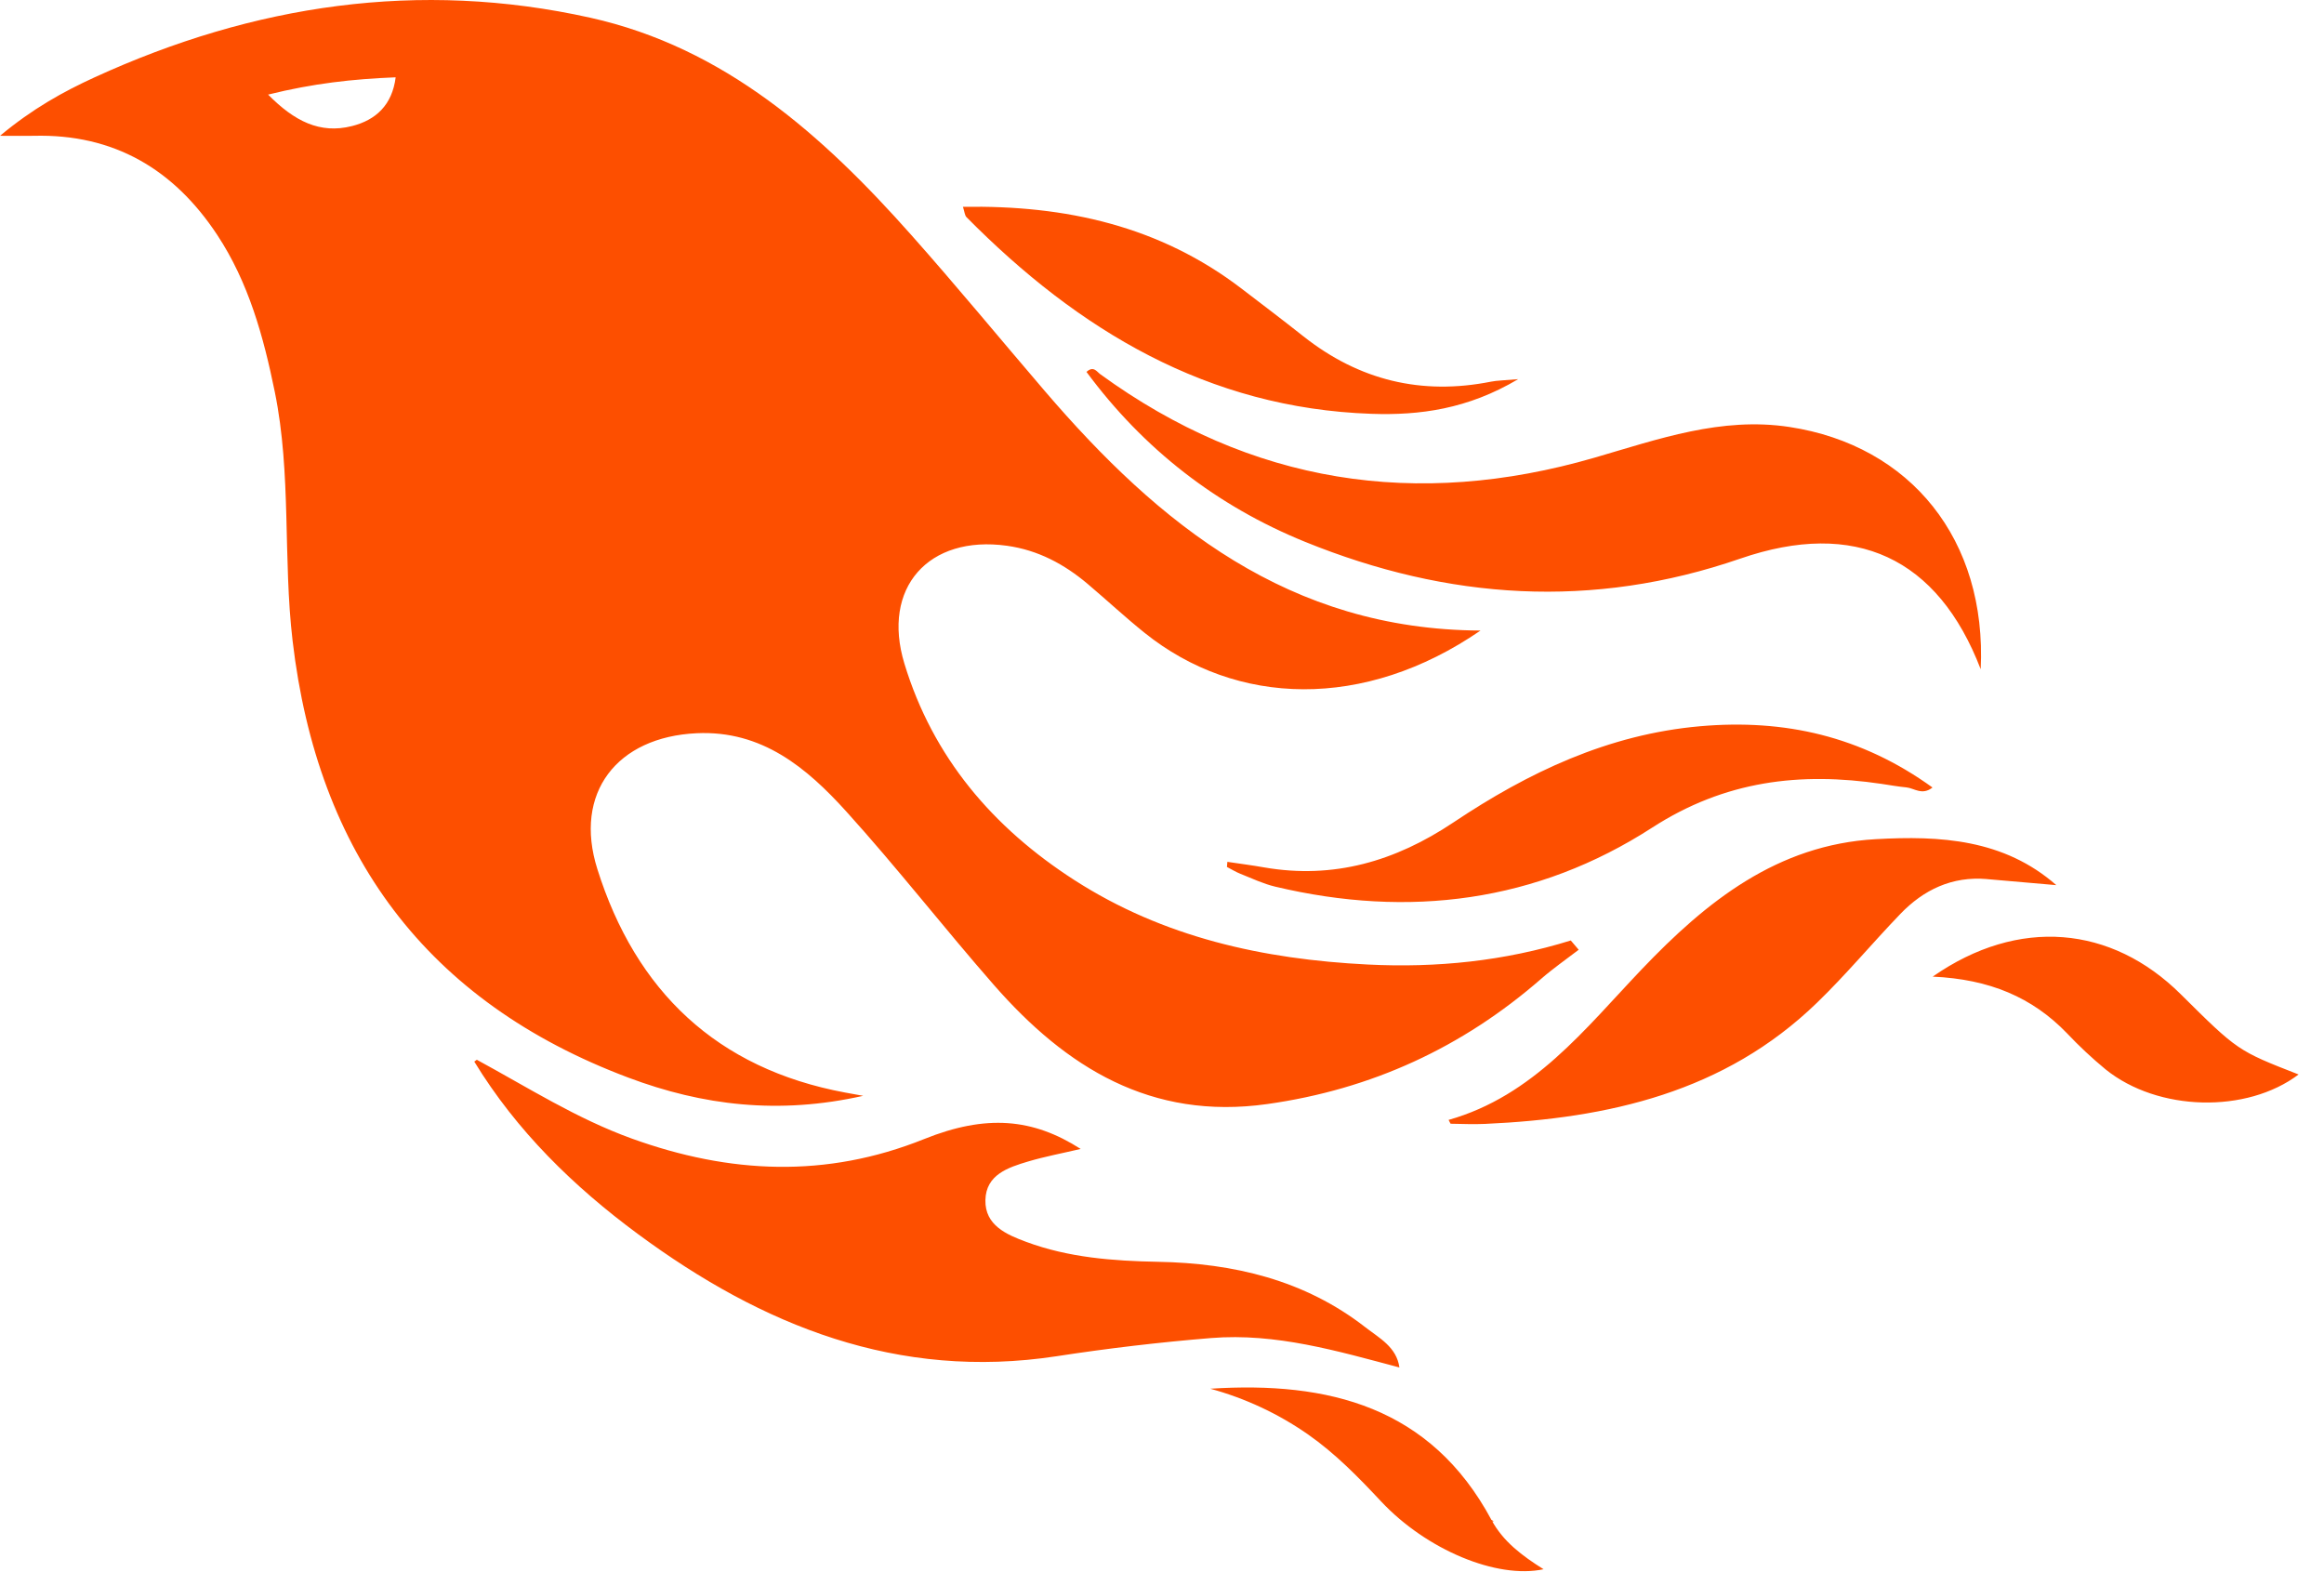
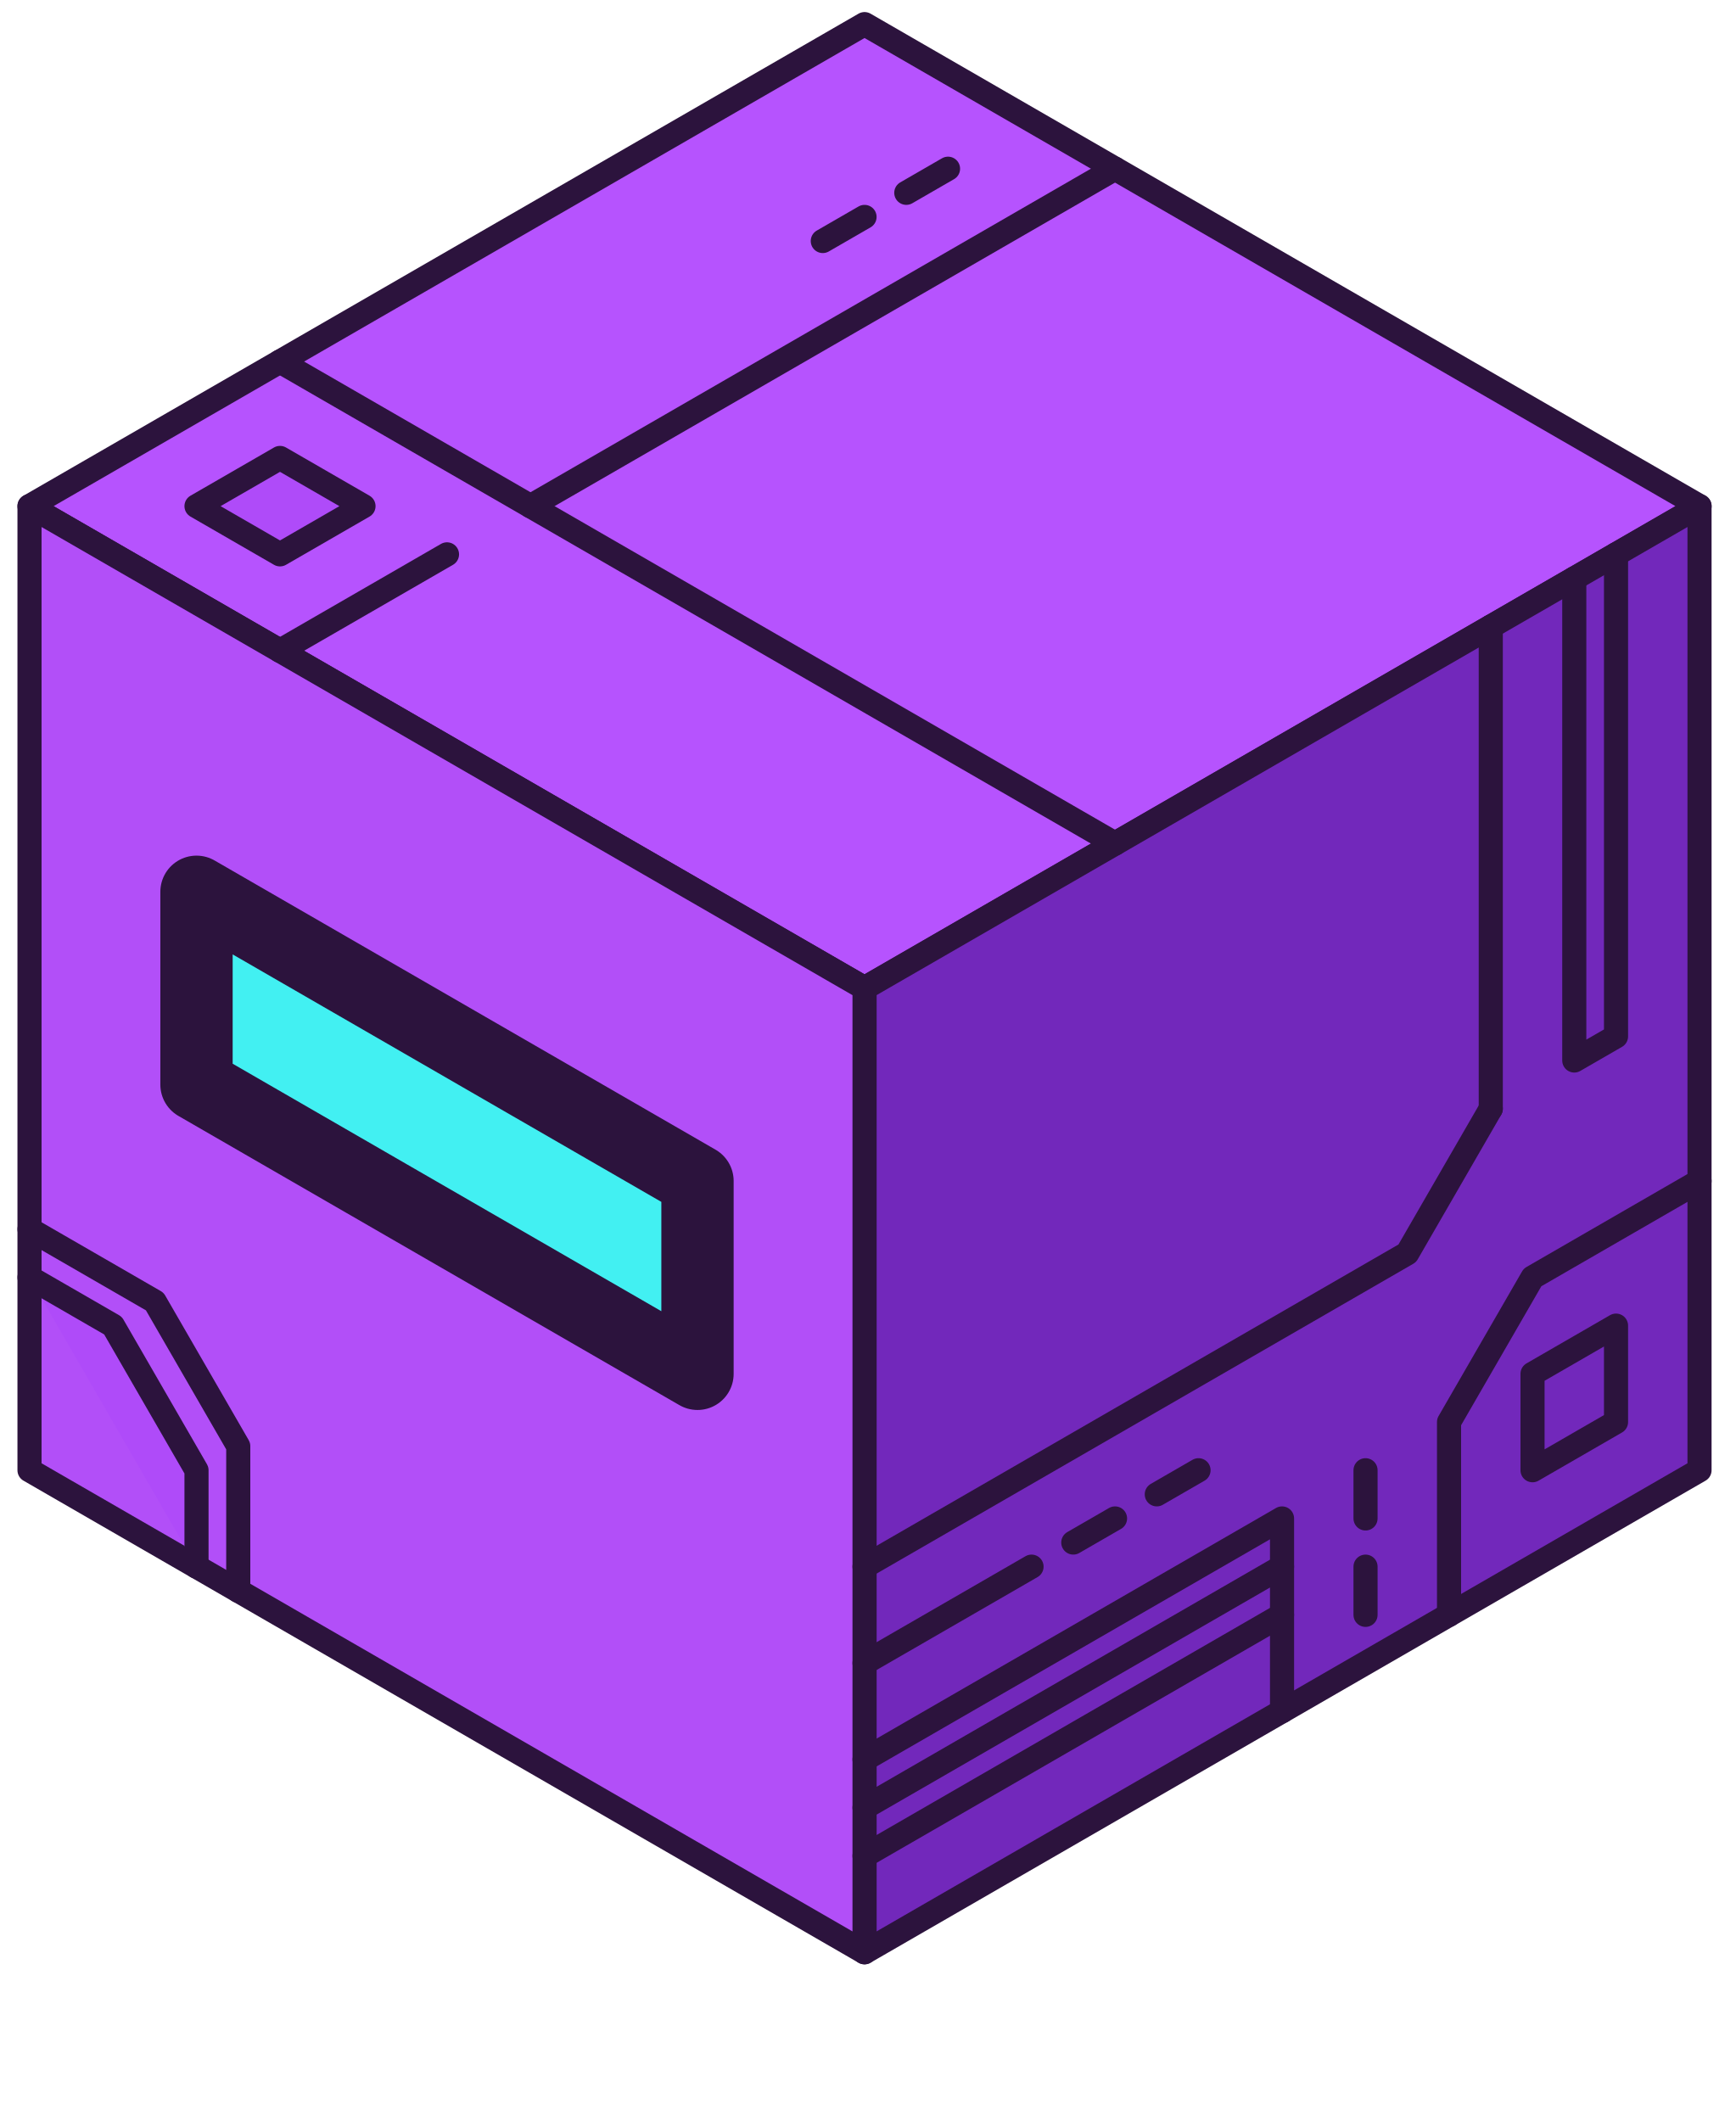
- <svg xmlns="http://www.w3.org/2000/svg" viewBox="0 0 71 48" fill="currentColor" aria-hidden="true">
-   <path d="m26.371 33.477-.552-.1c-3.92-.729-6.397-3.1-7.57-6.829-.733-2.324.597-4.035 3.035-4.148 1.995-.092 3.362 1.055 4.57 2.39 1.557 1.72 2.984 3.558 4.514 5.305 2.202 2.515 4.797 4.134 8.347 3.634 3.183-.448 5.958-1.725 8.371-3.828.363-.316.761-.592 1.144-.886l-.241-.284c-2.027.63-4.093.841-6.205.735-3.195-.16-6.24-.828-8.964-2.582-2.486-1.601-4.319-3.746-5.19-6.611-.704-2.315.736-3.934 3.135-3.6.948.133 1.746.56 2.463 1.165.583.493 1.143 1.015 1.738 1.493 2.8 2.25 6.712 2.375 10.265-.068-5.842-.026-9.817-3.24-13.308-7.313-1.366-1.594-2.7-3.216-4.095-4.785-2.698-3.036-5.692-5.71-9.79-6.623C12.8-.623 7.745.14 2.893 2.361 1.926 2.804.997 3.319 0 4.149c.494 0 .763.006 1.032 0 2.446-.064 4.28 1.023 5.602 3.024.962 1.457 1.415 3.104 1.761 4.798.513 2.515.247 5.078.544 7.605.761 6.494 4.08 11.026 10.26 13.346 2.267.852 4.591 1.135 7.172.555ZM10.751 3.852c-.976.246-1.756-.148-2.56-.962 1.377-.343 2.592-.476 3.897-.528-.107.848-.607 1.306-1.336 1.49Zm32.002 37.924c-.085-.626-.62-.901-1.04-1.228-1.857-1.446-4.03-1.958-6.333-2-1.375-.026-2.735-.128-4.031-.61-.595-.22-1.26-.505-1.244-1.272.015-.78.693-1 1.31-1.184.505-.15 1.026-.247 1.6-.382-1.46-.936-2.886-1.065-4.787-.3-2.993 1.202-5.943 1.06-8.926-.017-1.684-.608-3.179-1.563-4.735-2.408l-.077.057c1.29 2.115 3.034 3.817 5.004 5.271 3.793 2.8 7.936 4.471 12.784 3.73A66.714 66.714 0 0 1 37 40.877c1.98-.16 3.866.398 5.753.899Zm-9.14-30.345c-.105-.076-.206-.266-.42-.069 1.745 2.36 3.985 4.098 6.683 5.193 4.354 1.767 8.773 2.07 13.293.51 3.51-1.21 6.033-.028 7.343 3.38.19-3.955-2.137-6.837-5.843-7.401-2.084-.318-4.01.373-5.962.94-5.434 1.575-10.485.798-15.094-2.553Zm27.085 15.425c.708.059 1.416.123 2.124.185-1.6-1.405-3.55-1.517-5.523-1.404-3.003.17-5.167 1.903-7.14 3.972-1.739 1.824-3.31 3.87-5.903 4.604.043.078.054.117.066.117.35.005.699.021 1.047.005 3.768-.17 7.317-.965 10.14-3.7.89-.86 1.685-1.817 2.544-2.71.716-.746 1.584-1.159 2.645-1.07Zm-8.753-4.67c-2.812.246-5.254 1.409-7.548 2.943-1.766 1.18-3.654 1.738-5.776 1.37-.374-.066-.75-.114-1.124-.17l-.013.156c.135.07.265.151.405.207.354.14.702.308 1.07.395 4.083.971 7.992.474 11.516-1.803 2.221-1.435 4.521-1.707 7.013-1.336.252.038.503.083.756.107.234.022.479.255.795.003-2.179-1.574-4.526-2.096-7.094-1.872Zm-10.049-9.544c1.475.051 2.943-.142 4.486-1.059-.452.04-.643.04-.827.076-2.126.424-4.033-.04-5.733-1.383-.623-.493-1.257-.974-1.889-1.457-2.503-1.914-5.374-2.555-8.514-2.5.05.154.054.26.108.315 3.417 3.455 7.371 5.836 12.369 6.008Zm24.727 17.731c-2.114-2.097-4.952-2.367-7.578-.537 1.738.078 3.043.632 4.101 1.728a13 13 0 0 0 1.182 1.106c1.6 1.29 4.311 1.352 5.896.155-1.861-.726-1.861-.726-3.601-2.452Zm-21.058 16.06c-1.858-3.46-4.981-4.24-8.59-4.008a9.667 9.667 0 0 1 2.977 1.39c.84.586 1.547 1.311 2.243 2.055 1.38 1.473 3.534 2.376 4.962 2.07-.656-.412-1.238-.848-1.592-1.507Zl-.006.006-.036-.004.021.018.012.053Za.127.127 0 0 0 .015.043c.005.008.038 0 .058-.002Zl-.008.01.005.026.024.014Z" fill="#FD4F00" />
+ <svg xmlns="http://www.w3.org/2000/svg" viewBox="0 0 36 44" version="1.1">
+   <g transform="translate(-73, -127)">
+     <path style="fill:#b653fe;stroke:#2c133d;stroke-width:0.5;stroke-linecap:round;stroke-linejoin:round" d="m 73.612,137.5 17.321,10 17.321,-10 -17.321,-10 z" />
+     <path style="fill:#7228bb;stroke:#2c133d;stroke-width:0.5;stroke-linecap:round;stroke-linejoin:round" d="m 108.253,137.5 v 20 l -17.321,10 v -20 z" />
+     <path style="fill:#b24ff8;stroke:#2c133d;stroke-width:0.5;stroke-linecap:round;stroke-linejoin:round" d="m 73.612,137.5 17.321,10 v 20 l -17.321,-10 z" />
+     <path style="fill:#af4bf9;stroke:#2c133d;stroke-width:0.5;stroke-linecap:round;stroke-linejoin:round" d="m 77.076,137.5 1.732,1 1.732,-1 -1.732,-1 z" />
+     <path style="fill:#af4bf9;stroke:#2c133d;stroke-width:0.5;stroke-linecap:round;stroke-linejoin:round" d="m 78.808,134.5 17.321,10" />
+     <path style="fill:#af4bf9;stroke:#2c133d;stroke-width:0.5;stroke-linecap:round;stroke-linejoin:round" d="m 78.808,140.5 3.464,-2" />
+     <path style="fill:#af4bf9;stroke:#2c133d;stroke-width:0.5;stroke-linecap:round;stroke-linejoin:round" d="m 84.004,137.5 12.124,-7" />
+     <path style="fill:#af4bf9;stroke:#2c133d;stroke-width:0.5;stroke-linecap:round;stroke-linejoin:round" d="M 92.665,130.5 91.799,131" />
+     <path style="fill:#af4bf9;stroke:#2c133d;stroke-width:0.5;stroke-linecap:round;stroke-linejoin:round" d="m 90.933,131.5 -0.866,0.5" />
+     <path style="fill:#af4bf9;stroke:#2c133d;stroke-width:0.5;stroke-linecap:round;stroke-linejoin:round" d="m 73.612,153.5 1.732,1 1.732,3 v 2" />
+     <path style="fill:none;stroke:#2c133d;stroke-width:0.5;stroke-linecap:round;stroke-linejoin:round" d="M 73.612,152.5 76.21,154 l 1.732,3 -10e-7,3" />
+     <path style="fill:#42f0f2;stroke:#2c133d;stroke-width:1.5;stroke-linecap:round;stroke-linejoin:round" d="m 77.076,145.5 v 4 l 10.392,6 v -4 z" />
+     <path style="fill:none;stroke:#2c133d;stroke-width:0.5;stroke-linecap:round;stroke-linejoin:round" d="m 106.521,156.5 v -2 l -1.732,1 v 2 z" />
+     <path style="fill:none;stroke:#2c133d;stroke-width:0.5;stroke-linecap:round;stroke-linejoin:round" d="m 108.253,151.5 -3.464,2 -1.732,3 v 4" />
+     <path style="fill:none;stroke:#2c133d;stroke-width:0.5;stroke-linecap:round;stroke-linejoin:round" d="m 106.521,138.5 v 10 l -0.866,0.5 V 139" />
+     <path style="fill:none;stroke:#2c133d;stroke-width:0.5;stroke-linecap:round;stroke-linejoin:round" d="m 103.923,140 v 10" />
+     <path style="fill:none;stroke:#2c133d;stroke-width:0.5;stroke-linecap:round;stroke-linejoin:round" d="M 90.933,165.5 99.593,160.5 v 2" />
+     <path style="fill:none;stroke:#2c133d;stroke-width:0.5;stroke-linecap:round;stroke-linejoin:round" d="M 90.933,164.5 99.593,159.5 v 1" />
+     <path style="fill:none;stroke:#2c133d;stroke-width:0.5;stroke-linecap:round;stroke-linejoin:round" d="M 90.933,163.5 99.593,158.5 v 1" />
+     <path style="fill:none;stroke:#2c133d;stroke-width:0.5;stroke-linecap:round;stroke-linejoin:round" d="m 90.933,161.5 3.464,-2" />
+     <path style="fill:none;stroke:#2c133d;stroke-width:0.5;stroke-linecap:round;stroke-linejoin:round" d="m 95.263,159 0.866,-0.5" />
+     <path style="fill:none;stroke:#2c133d;stroke-width:0.5;stroke-linecap:round;stroke-linejoin:round" d="m 96.995,158 0.866,-0.5" />
+     <path style="fill:none;stroke:#2c133d;stroke-width:0.5;stroke-linecap:round;stroke-linejoin:round" d="m 101.325,160.5 v -1" />
+     <path style="fill:none;stroke:#2c133d;stroke-width:0.5;stroke-linecap:round;stroke-linejoin:round" d="m 101.325,158.5 v -1" />
+     <path style="fill:none;stroke:#2c133d;stroke-width:0.5;stroke-linecap:round;stroke-linejoin:round" d="M 90.933,159.5 102.191,153 l 1.732,-3" />
+   </g>
</svg>
